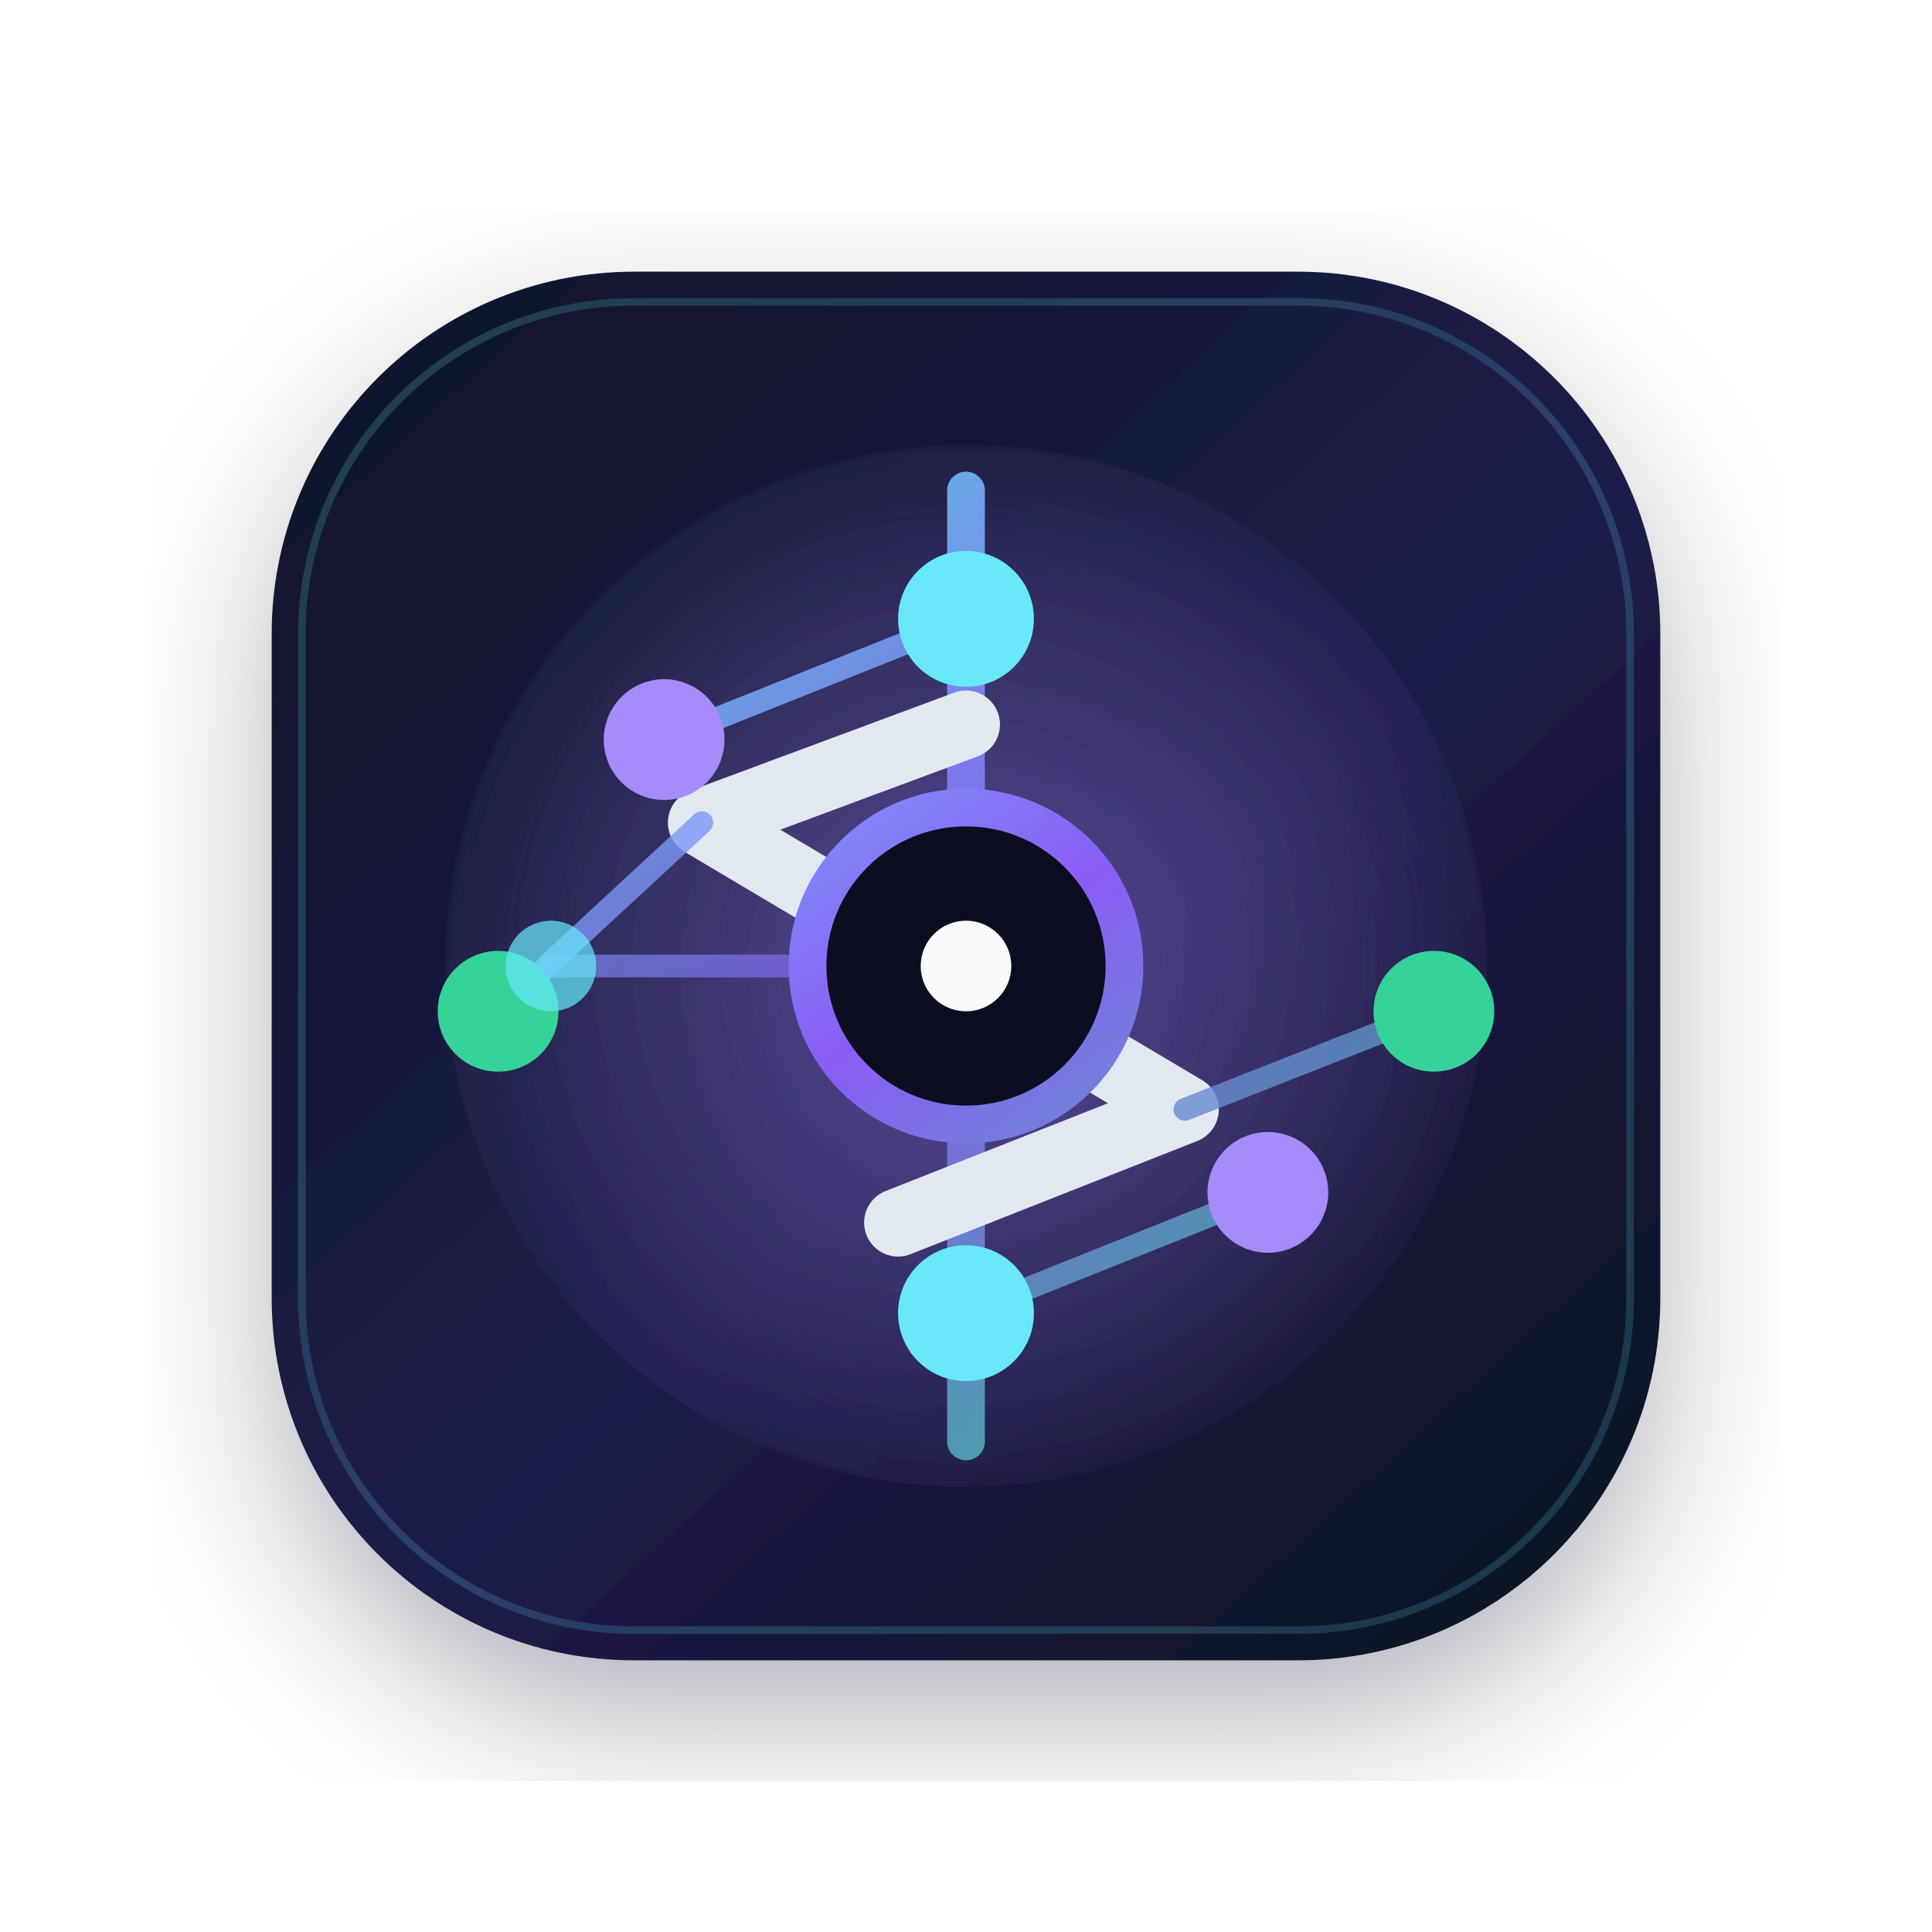
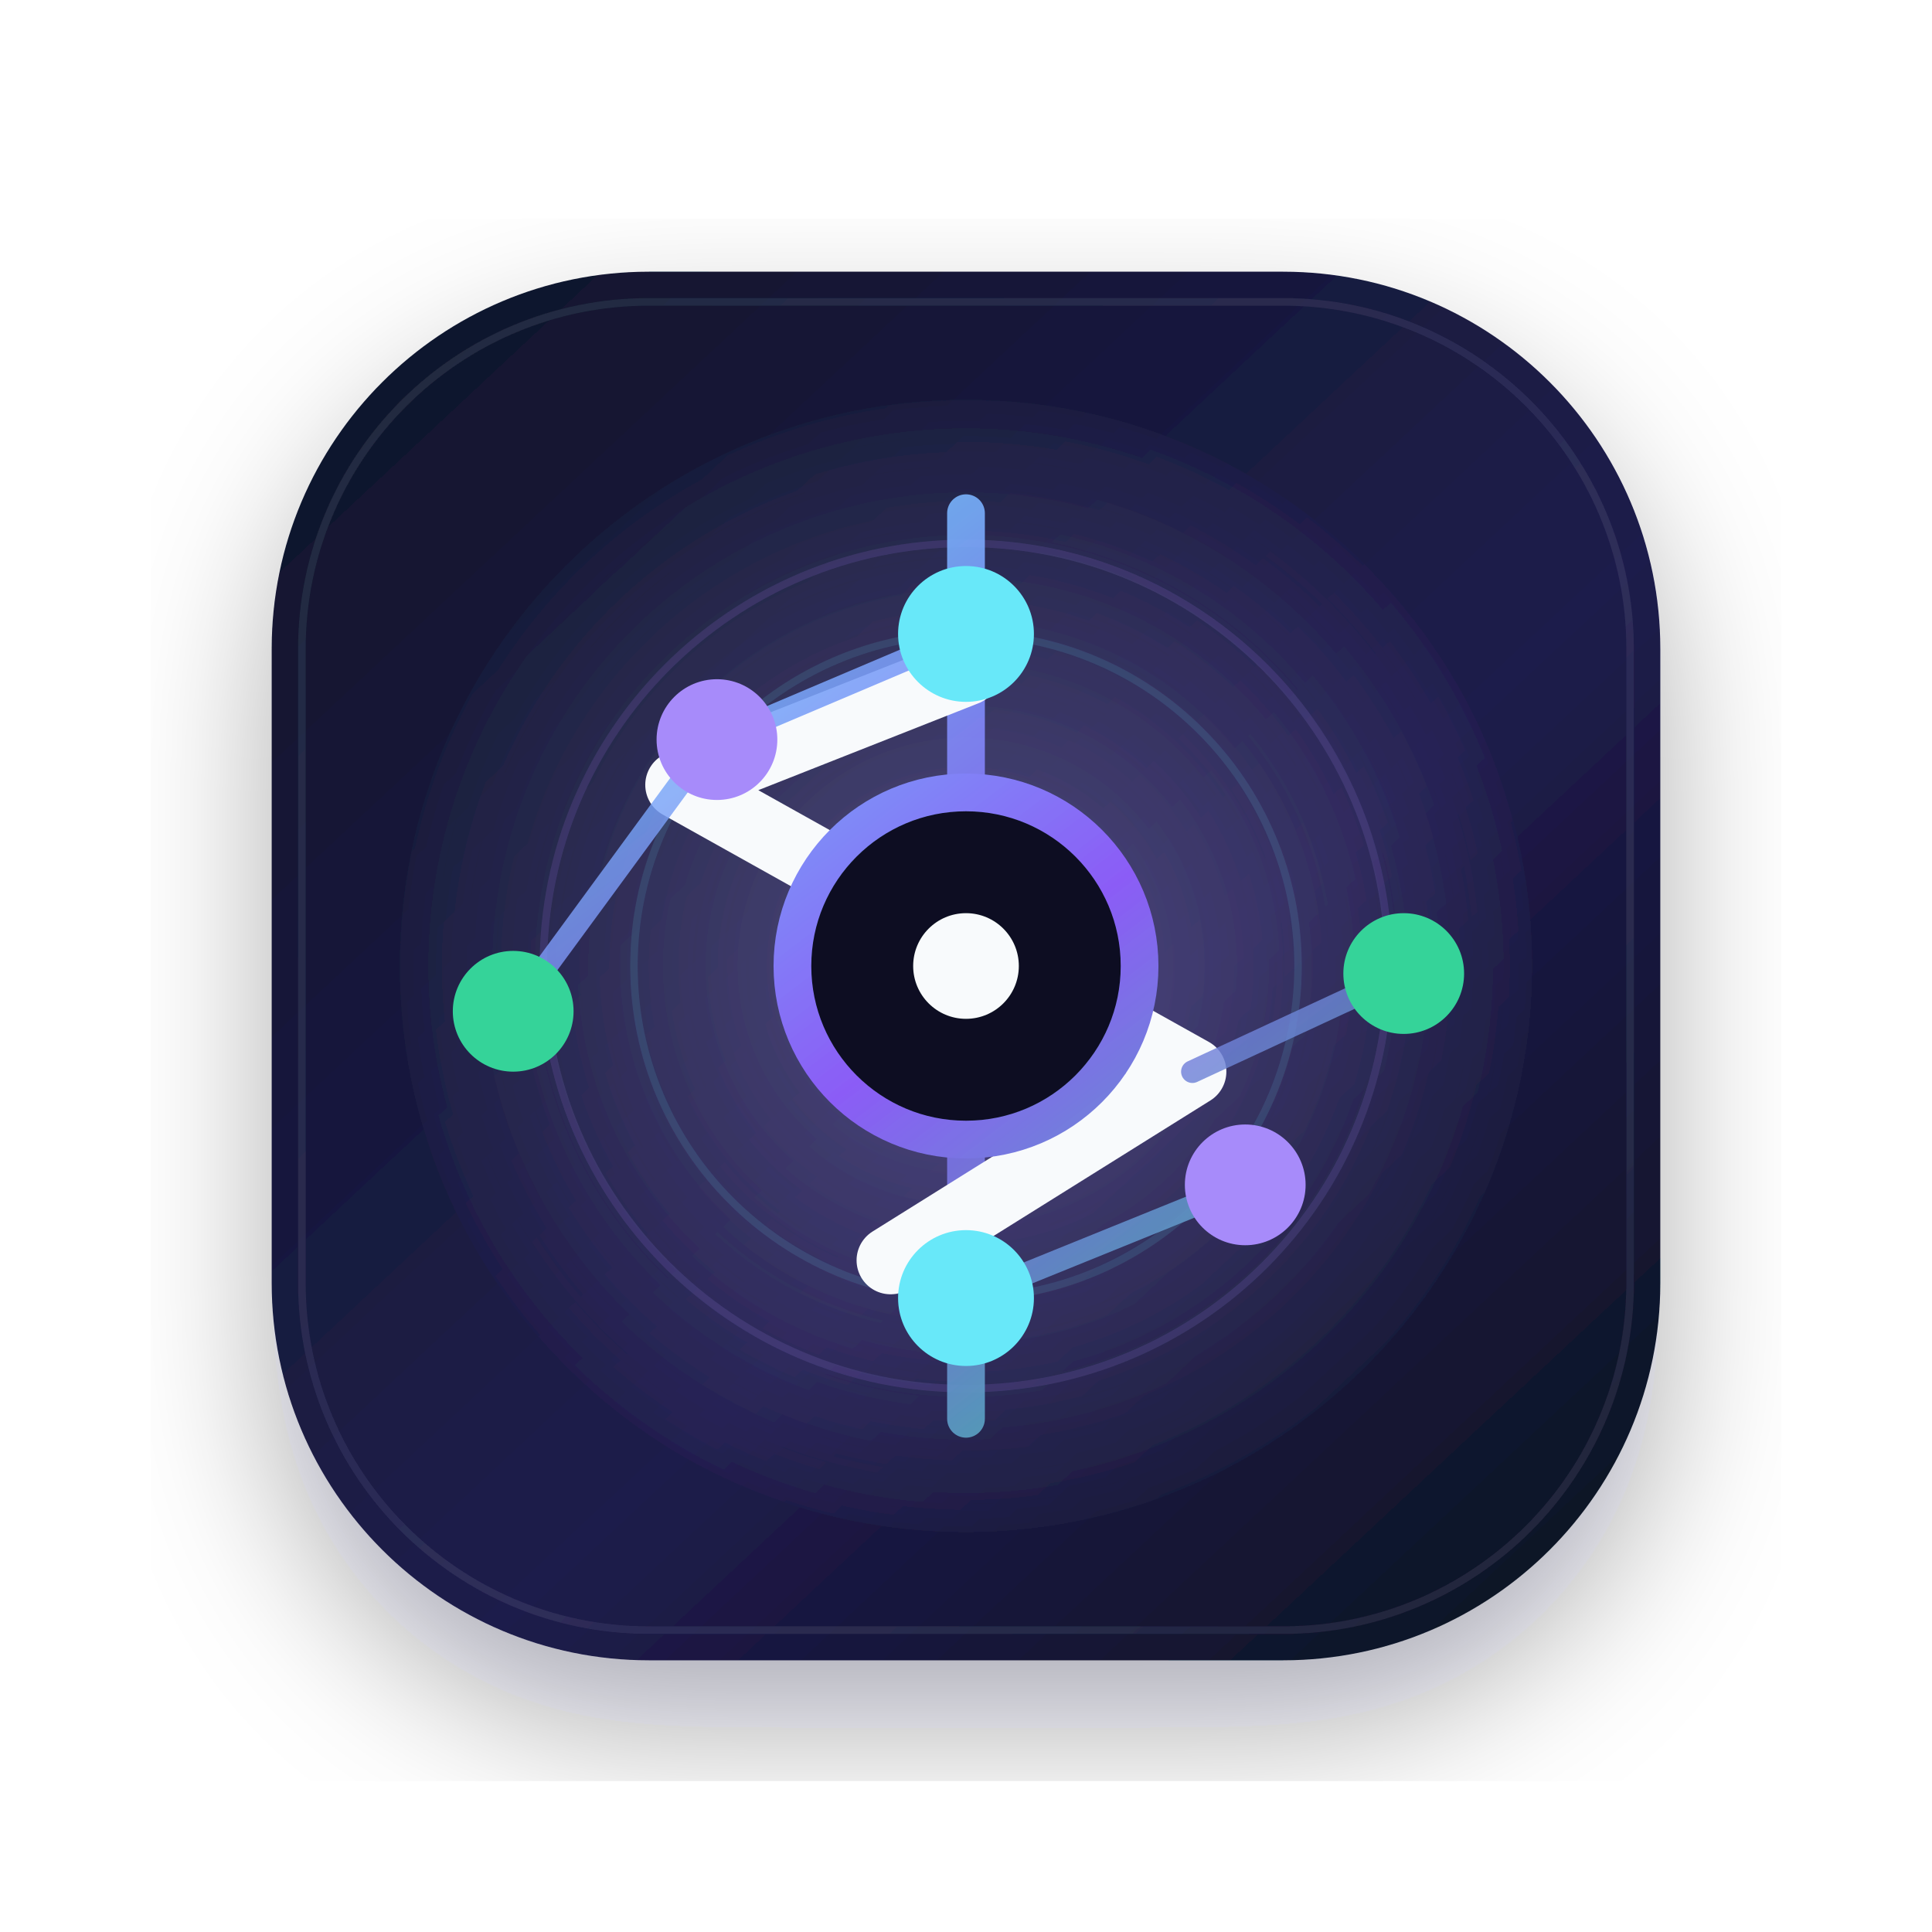
<svg xmlns="http://www.w3.org/2000/svg" width="512" height="512" viewBox="0 0 512 512" fill="none" role="img" aria-labelledby="title desc">
  <defs>
-     <linearGradient id="bg" x1="88" y1="72" x2="424" y2="440" gradientUnits="userSpaceOnUse">
+     <linearGradient id="bg" x1="88" y1="72" x2="432" y2="440" gradientUnits="userSpaceOnUse">
      <stop stop-color="#0F172A" />
-       <stop offset="0.55" stop-color="#1E1B4B" />
+       <stop offset="0.58" stop-color="#1E1B4B" />
      <stop offset="1" stop-color="#0B1120" />
    </linearGradient>
-     <linearGradient id="accent" x1="160" y1="120" x2="352" y2="392" gradientUnits="userSpaceOnUse">
+     <linearGradient id="accent" x1="152" y1="120" x2="360" y2="392" gradientUnits="userSpaceOnUse">
      <stop stop-color="#67E8F9" />
-       <stop offset="0.5" stop-color="#8B5CF6" />
+       <stop offset="0.52" stop-color="#8B5CF6" />
      <stop offset="1" stop-color="#34D399" />
    </linearGradient>
-     <radialGradient id="glow" cx="0" cy="0" r="1" gradientUnits="userSpaceOnUse" gradientTransform="translate(256 256) rotate(90) scale(156)">
-       <stop stop-color="#A78BFA" stop-opacity="0.44" />
-       <stop offset="1" stop-color="#A78BFA" stop-opacity="0" />
+     <radialGradient id="halo" cx="0" cy="0" r="1" gradientUnits="userSpaceOnUse" gradientTransform="translate(256 256) rotate(90) scale(164)">
+       <stop stop-color="#C4B5FD" stop-opacity="0.32" />
+       <stop offset="1" stop-color="#C4B5FD" stop-opacity="0" />
    </radialGradient>
    <filter id="shadow" x="40" y="40" width="432" height="432" filterUnits="userSpaceOnUse" color-interpolation-filters="sRGB">
-       <feDropShadow dx="0" dy="16" stdDeviation="20" flood-color="#020617" flood-opacity="0.3" />
+       <feDropShadow dx="0" dy="18" stdDeviation="20" flood-color="#020617" flood-opacity="0.32" />
    </filter>
  </defs>
  <g filter="url(#shadow)">
-     <rect x="72" y="72" width="368" height="368" rx="96" fill="url(#bg)" />
-     <rect x="80" y="80" width="352" height="352" rx="88" stroke="#67E8F9" stroke-opacity="0.18" stroke-width="2" />
-     <circle cx="256" cy="256" r="138" fill="url(#glow)" />
-     <path d="M256 130V382" stroke="url(#accent)" stroke-width="10" stroke-linecap="round" opacity="0.9" />
-     <path d="M256 192L186 218L314 294L238 324" stroke="#E2E8F0" stroke-width="18" stroke-linecap="round" stroke-linejoin="round" />
-     <path d="M256 164L176 196" stroke="url(#accent)" stroke-width="6" stroke-linecap="round" opacity="0.85" />
-     <path d="M186 218L132 268" stroke="url(#accent)" stroke-width="6" stroke-linecap="round" opacity="0.8" />
-     <path d="M256 256L146 256" stroke="url(#accent)" stroke-width="6" stroke-linecap="round" opacity="0.65" />
-     <path d="M314 294L380 268" stroke="url(#accent)" stroke-width="6" stroke-linecap="round" opacity="0.8" />
-     <path d="M256 348L336 316" stroke="url(#accent)" stroke-width="6" stroke-linecap="round" opacity="0.85" />
-     <circle cx="256" cy="164" r="18" fill="#67E8F9" />
-     <circle cx="176" cy="196" r="16" fill="#A78BFA" />
-     <circle cx="132" cy="268" r="16" fill="#34D399" />
-     <circle cx="146" cy="256" r="12" fill="#67E8F9" fill-opacity="0.72" />
-     <circle cx="380" cy="268" r="16" fill="#34D399" />
-     <circle cx="336" cy="316" r="16" fill="#A78BFA" />
-     <circle cx="256" cy="348" r="18" fill="#67E8F9" />
-     <circle cx="256" cy="256" r="42" fill="#0B1120" stroke="url(#accent)" stroke-width="10" />
-     <circle cx="256" cy="256" r="12" fill="#F8FAFC" />
+     <rect x="72" y="72" width="368" height="368" rx="100" fill="url(#bg)" />
+     <rect x="80" y="80" width="352" height="352" rx="92" stroke="#94A3B8" stroke-opacity="0.14" stroke-width="2" />
+     <circle cx="256" cy="256" r="150" fill="url(#halo)" />
+     <circle cx="256" cy="256" r="112" stroke="#A78BFA" stroke-opacity="0.14" stroke-width="2" />
+     <circle cx="256" cy="256" r="88" stroke="#67E8F9" stroke-opacity="0.12" stroke-width="2" />
+     <path d="M256 136V376" stroke="url(#accent)" stroke-width="10" stroke-linecap="round" opacity="0.92" />
+     <path d="M256 178L180 208L316 284L236 334" stroke="#F8FAFC" stroke-width="18" stroke-linecap="round" stroke-linejoin="round" />
+     <path d="M256 168L190 196" stroke="url(#accent)" stroke-width="6" stroke-linecap="round" opacity="0.88" />
+     <path d="M180 208L136 268" stroke="url(#accent)" stroke-width="6" stroke-linecap="round" opacity="0.82" />
+     <path d="M316 284L372 258" stroke="url(#accent)" stroke-width="6" stroke-linecap="round" opacity="0.82" />
+     <path d="M256 344L330 314" stroke="url(#accent)" stroke-width="6" stroke-linecap="round" opacity="0.88" />
+     <circle cx="256" cy="168" r="18" fill="#67E8F9" />
+     <circle cx="190" cy="196" r="16" fill="#A78BFA" />
+     <circle cx="136" cy="268" r="16" fill="#34D399" />
+     <circle cx="372" cy="258" r="16" fill="#34D399" />
+     <circle cx="330" cy="314" r="16" fill="#A78BFA" />
+     <circle cx="256" cy="344" r="18" fill="#67E8F9" />
+     <circle cx="256" cy="256" r="46" fill="#0B1120" stroke="url(#accent)" stroke-width="10" />
+     <circle cx="256" cy="256" r="14" fill="#F8FAFC" />
  </g>
</svg>
